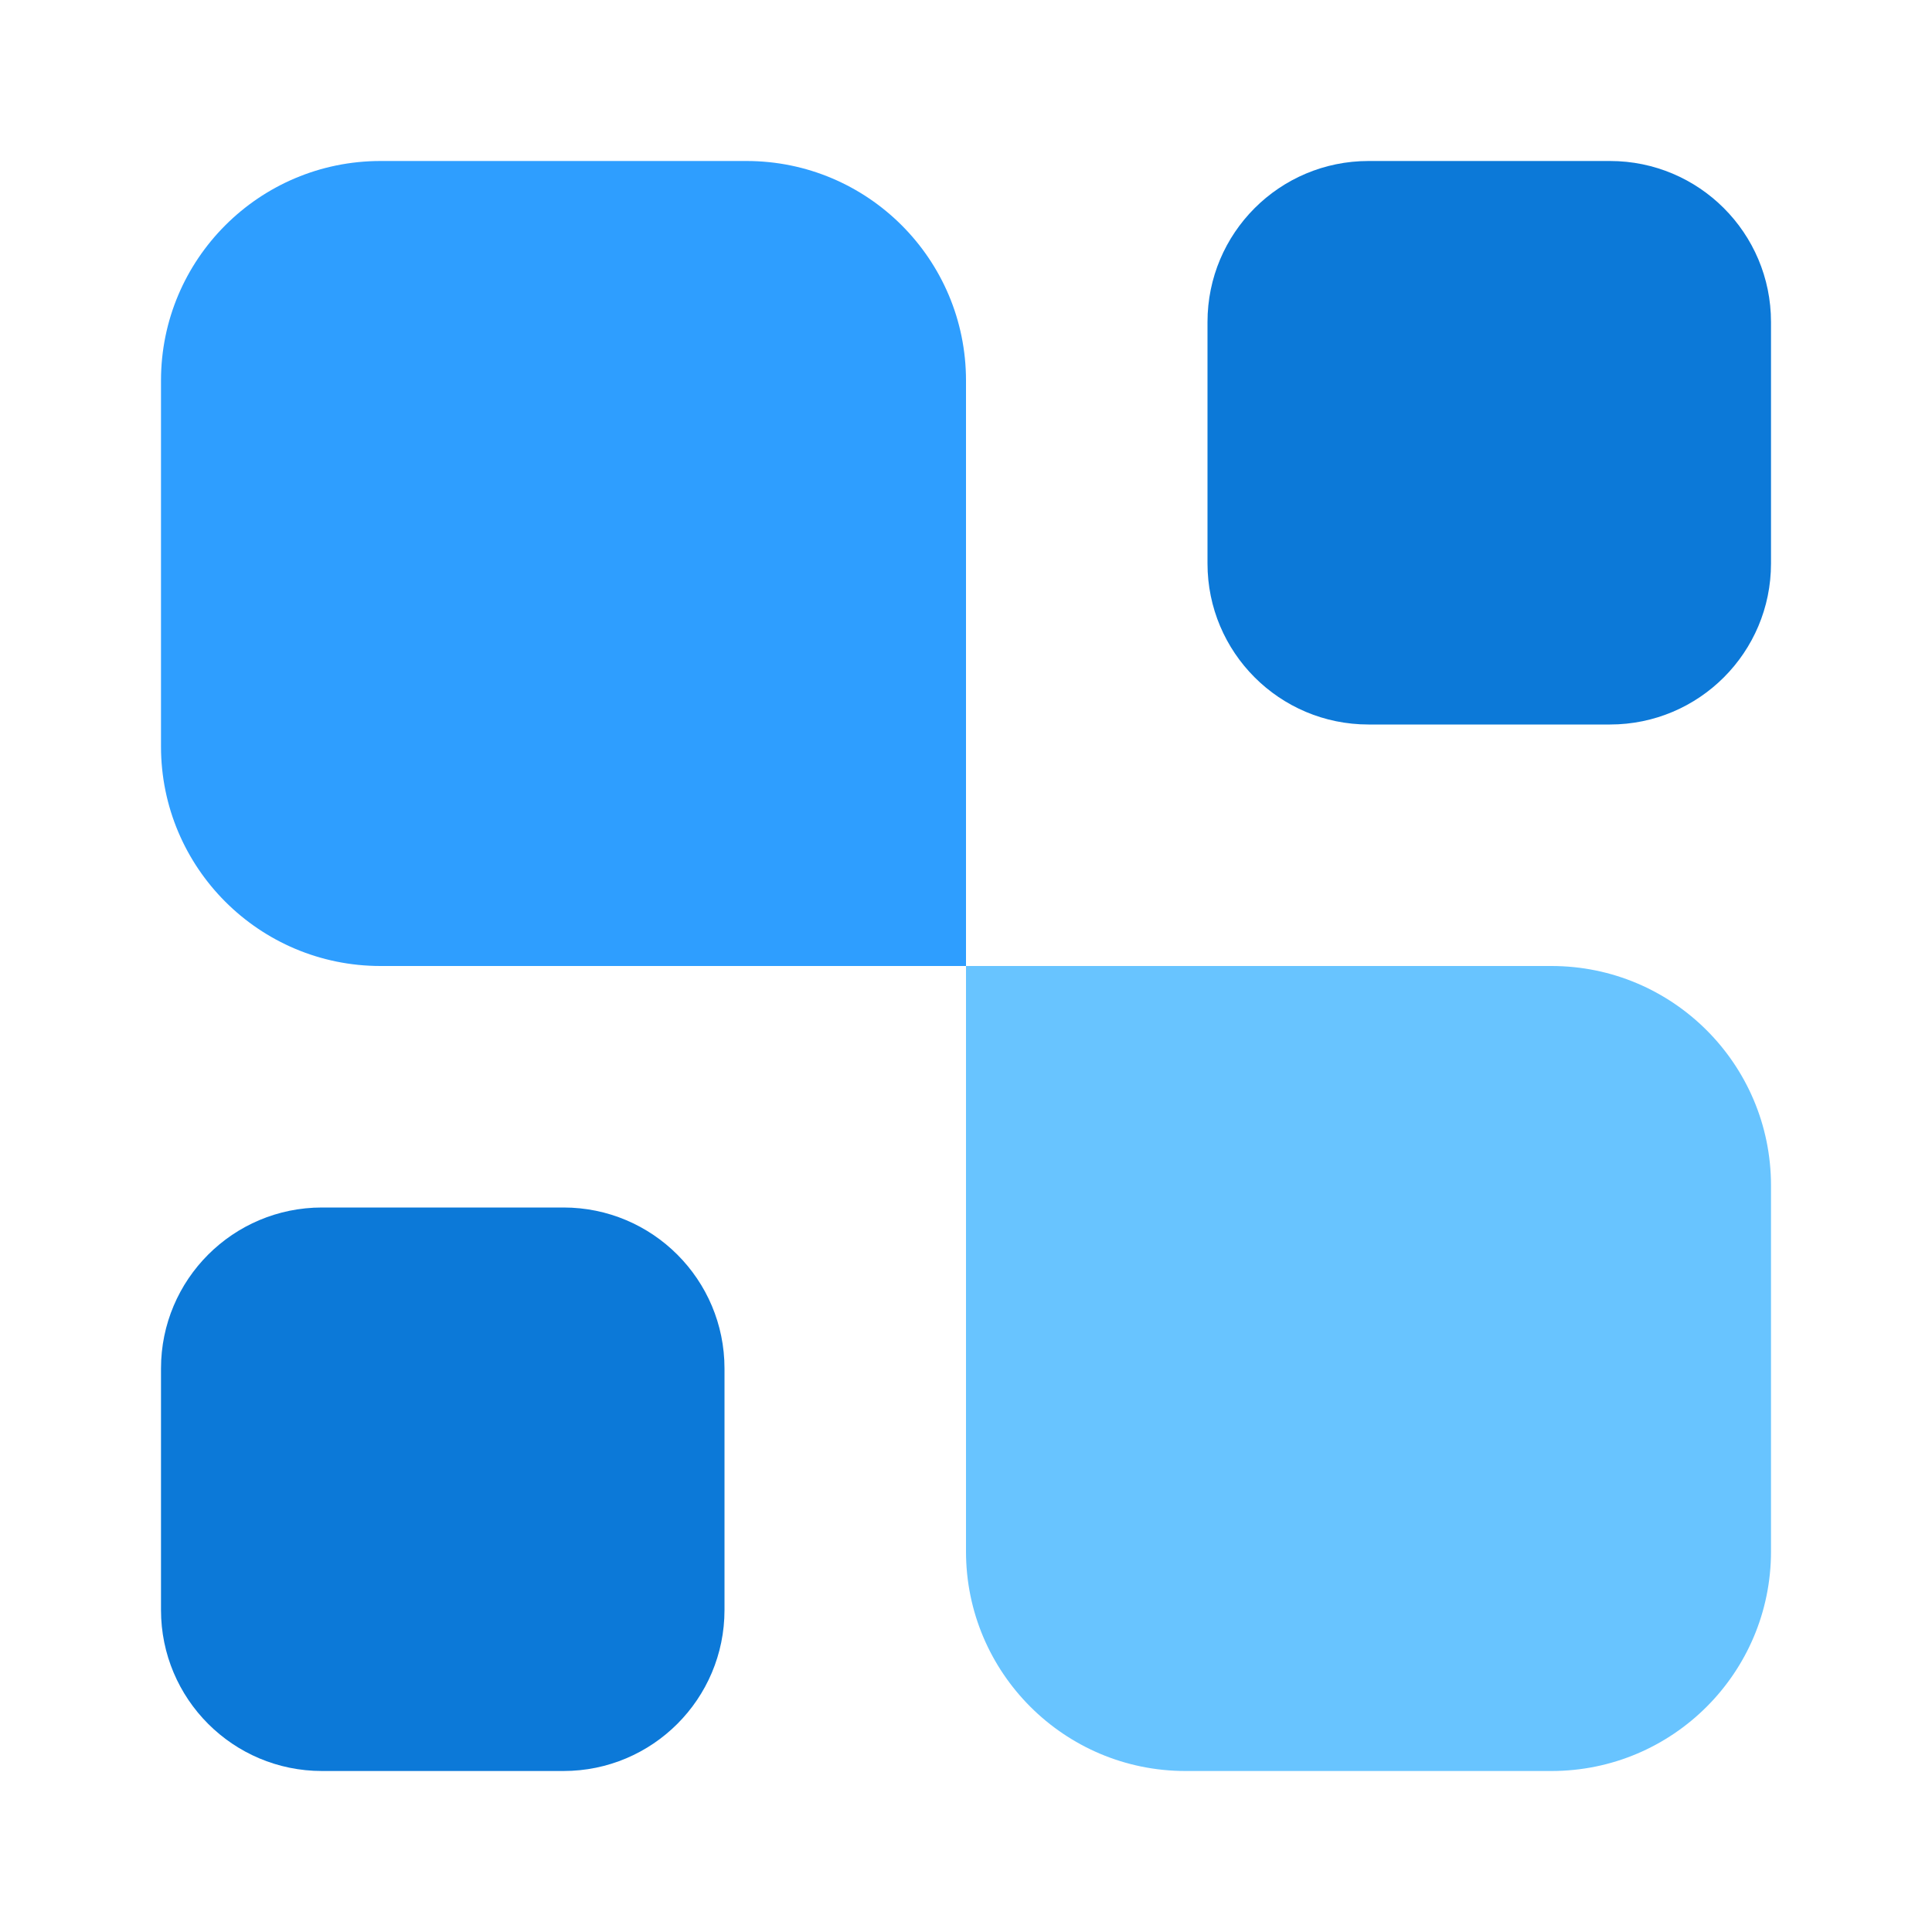
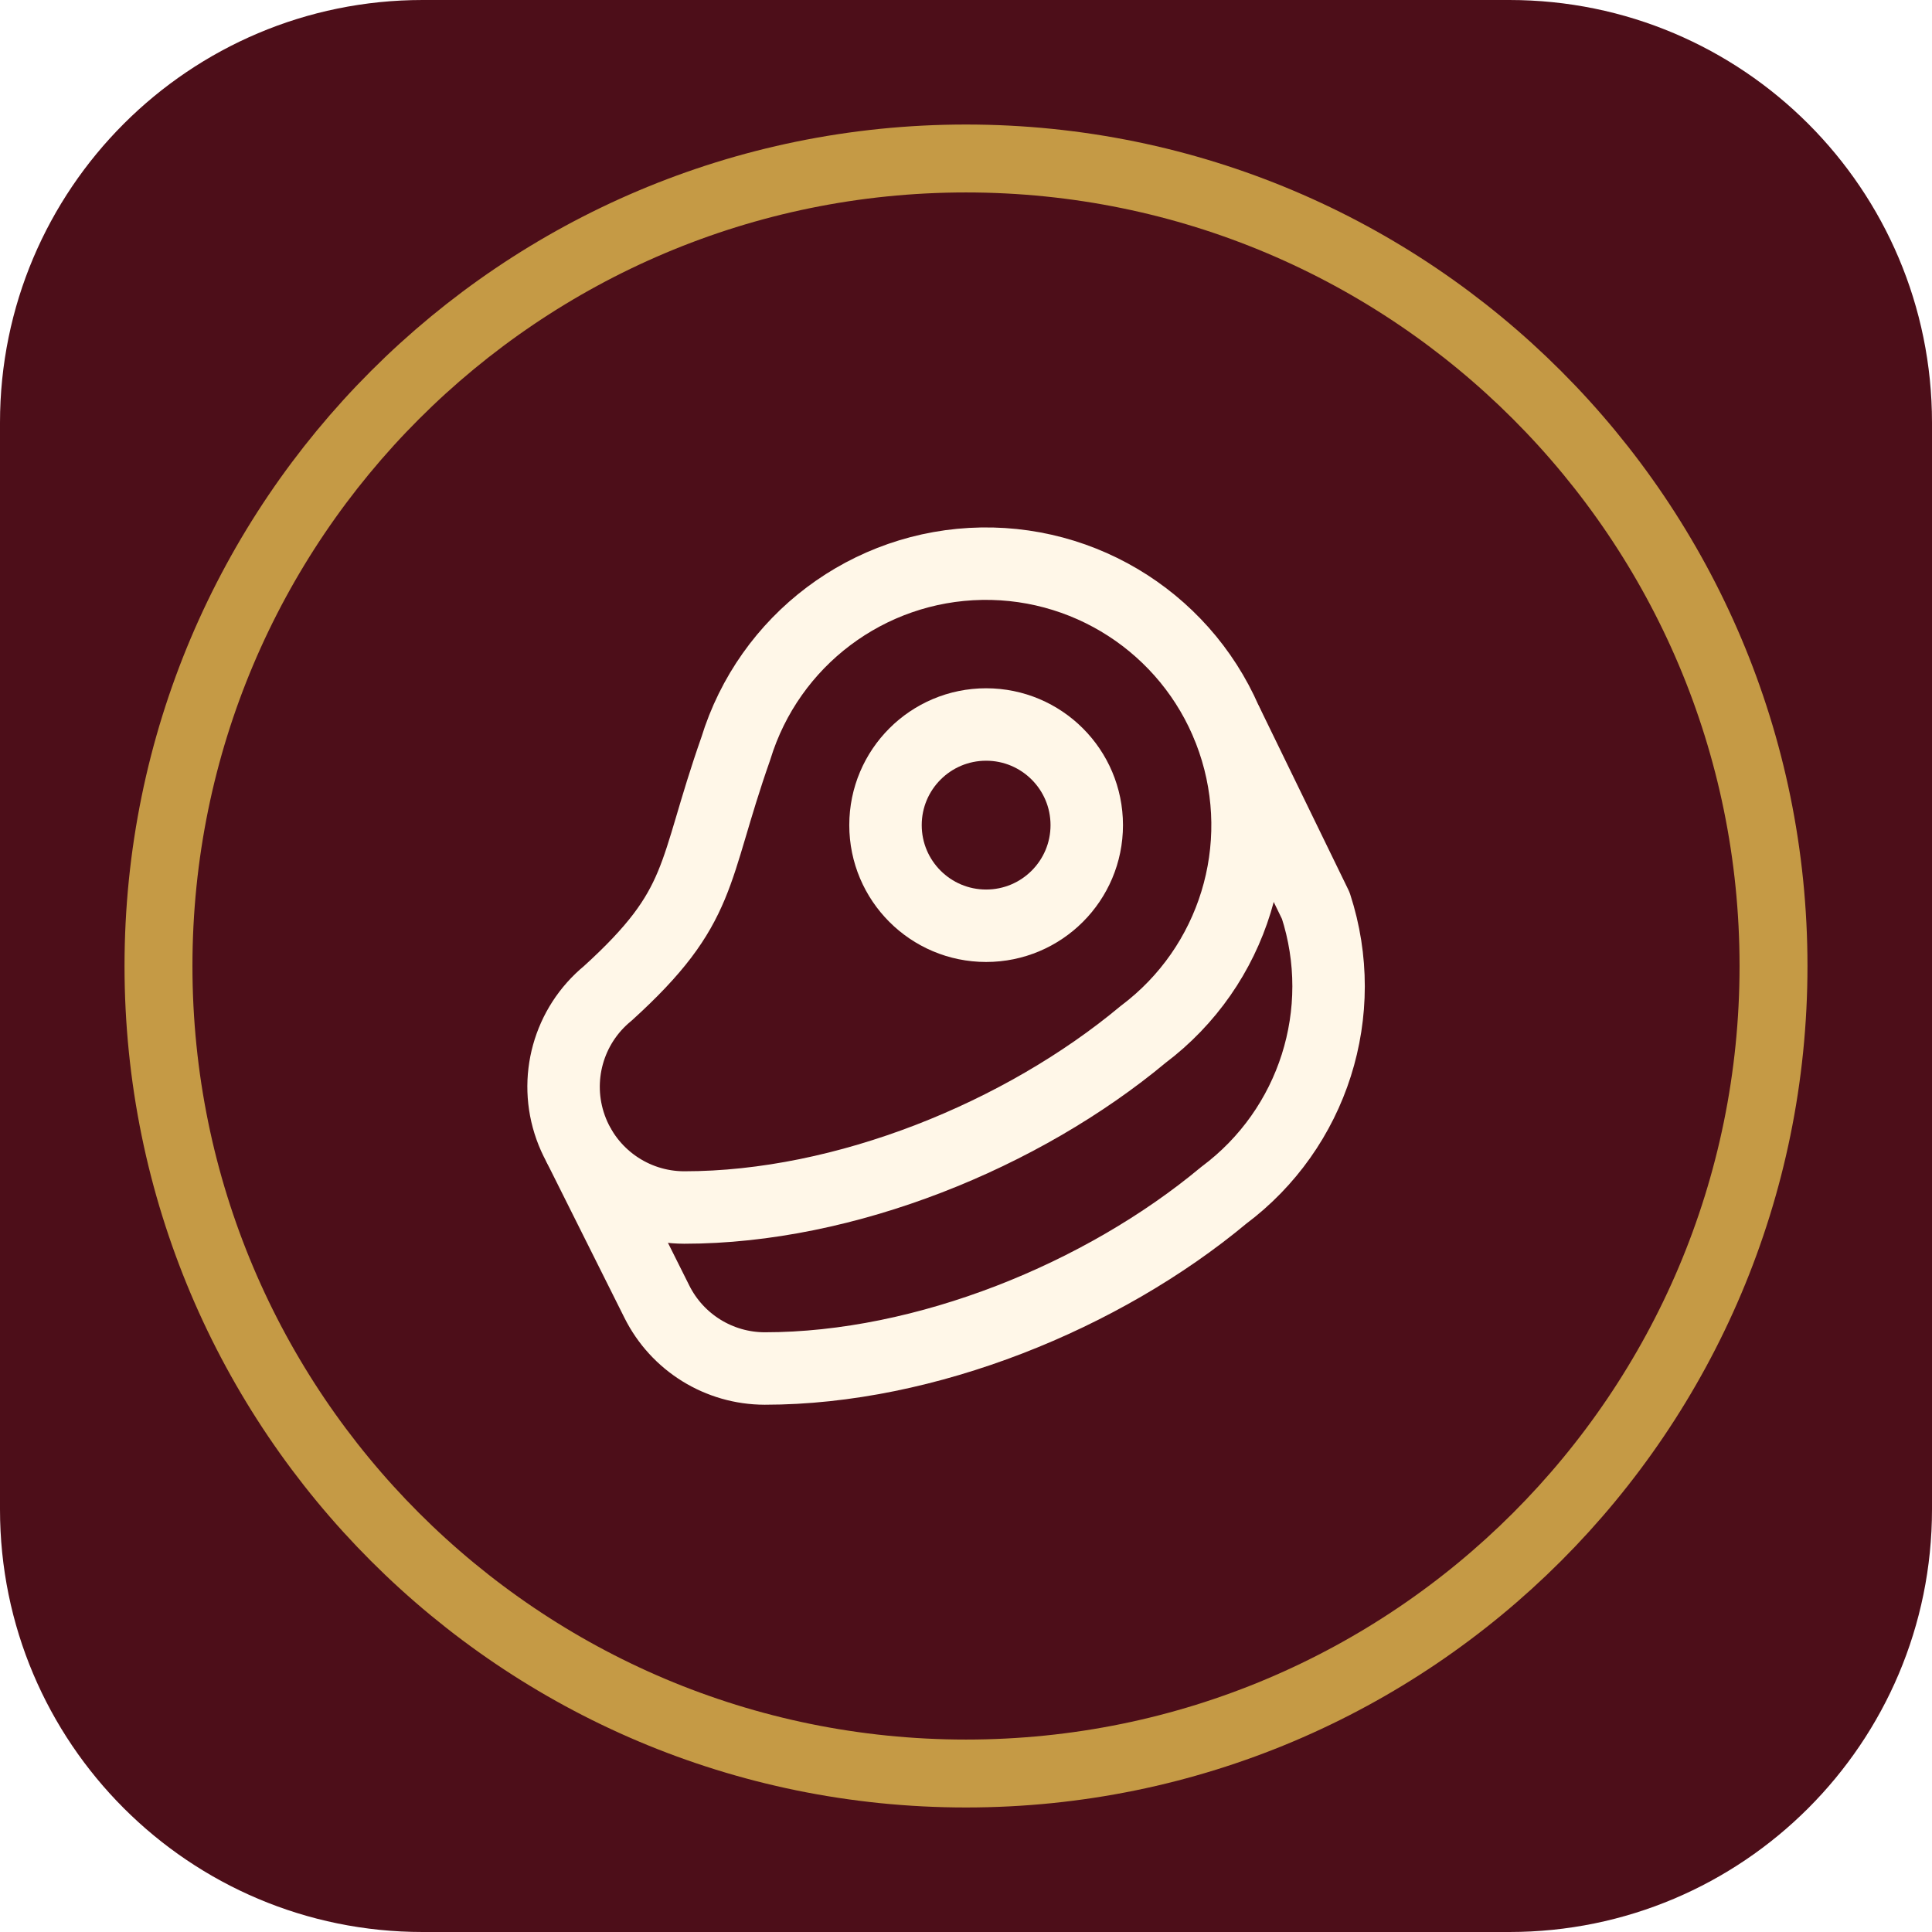
- <svg xmlns="http://www.w3.org/2000/svg" width="24" height="24" viewBox="0 0 24 24" fill="none">
-   <path d="M22 19.273C22 20.779 20.779 22 19.273 22H14.727C13.221 22 12 20.779 12 19.273V12H19.273C20.779 12 22 13.221 22 14.727V19.273Z" fill="#68C4FF" />
-   <path d="M20 2C21.105 2 22 2.895 22 4V7C22 8.105 21.105 9 20 9H17C15.895 9 15 8.105 15 7V4C15 2.895 15.895 2 17 2H20Z" fill="#0C79D8" />
-   <path d="M7 15C8.105 15 9 15.895 9 17V20C9 21.105 8.105 22 7 22H4C2.895 22 2 21.105 2 20V17C2 15.895 2.895 15 4 15H7Z" fill="#0C79D8" />
-   <path d="M12 12H4.727C3.221 12 2 10.779 2 9.273V4.727C2 3.221 3.221 2 4.727 2H9.273C10.779 2 12 3.221 12 4.727V12Z" fill="#2E9EFF" />
+ <svg xmlns="http://www.w3.org/2000/svg" width="512" height="512" viewBox="0 0 512 512" fill="none">
+   <rect width="512" height="512" rx="112" fill="#4D0E19" />
+   <circle cx="256" cy="256" r="214" stroke="#C59A45" stroke-width="18" />
+   <g transform="translate(128 128) scale(10.6667)" stroke="#FFF7E8" stroke-width="1.8" stroke-linecap="round" stroke-linejoin="round">
+     <path d="M16.4 13.7A6.5 6.5 0 1 0 6.28 6.6c-1.1 3.13-.78 3.9-3.18 6.08A3 3 0 0 0 5 18c4 0 8.4-1.8 11.4-4.3" />
+     <path d="m18.5 6 2.19 4.5a6.48 6.48 0 0 1-2.29 7.2C15.4 20.2 11 22 7 22a3 3 0 0 1-2.68-1.66L2.4 16.5" />
+     <circle cx="12.5" cy="8.5" r="2.5" />
+   </g>
</svg>
